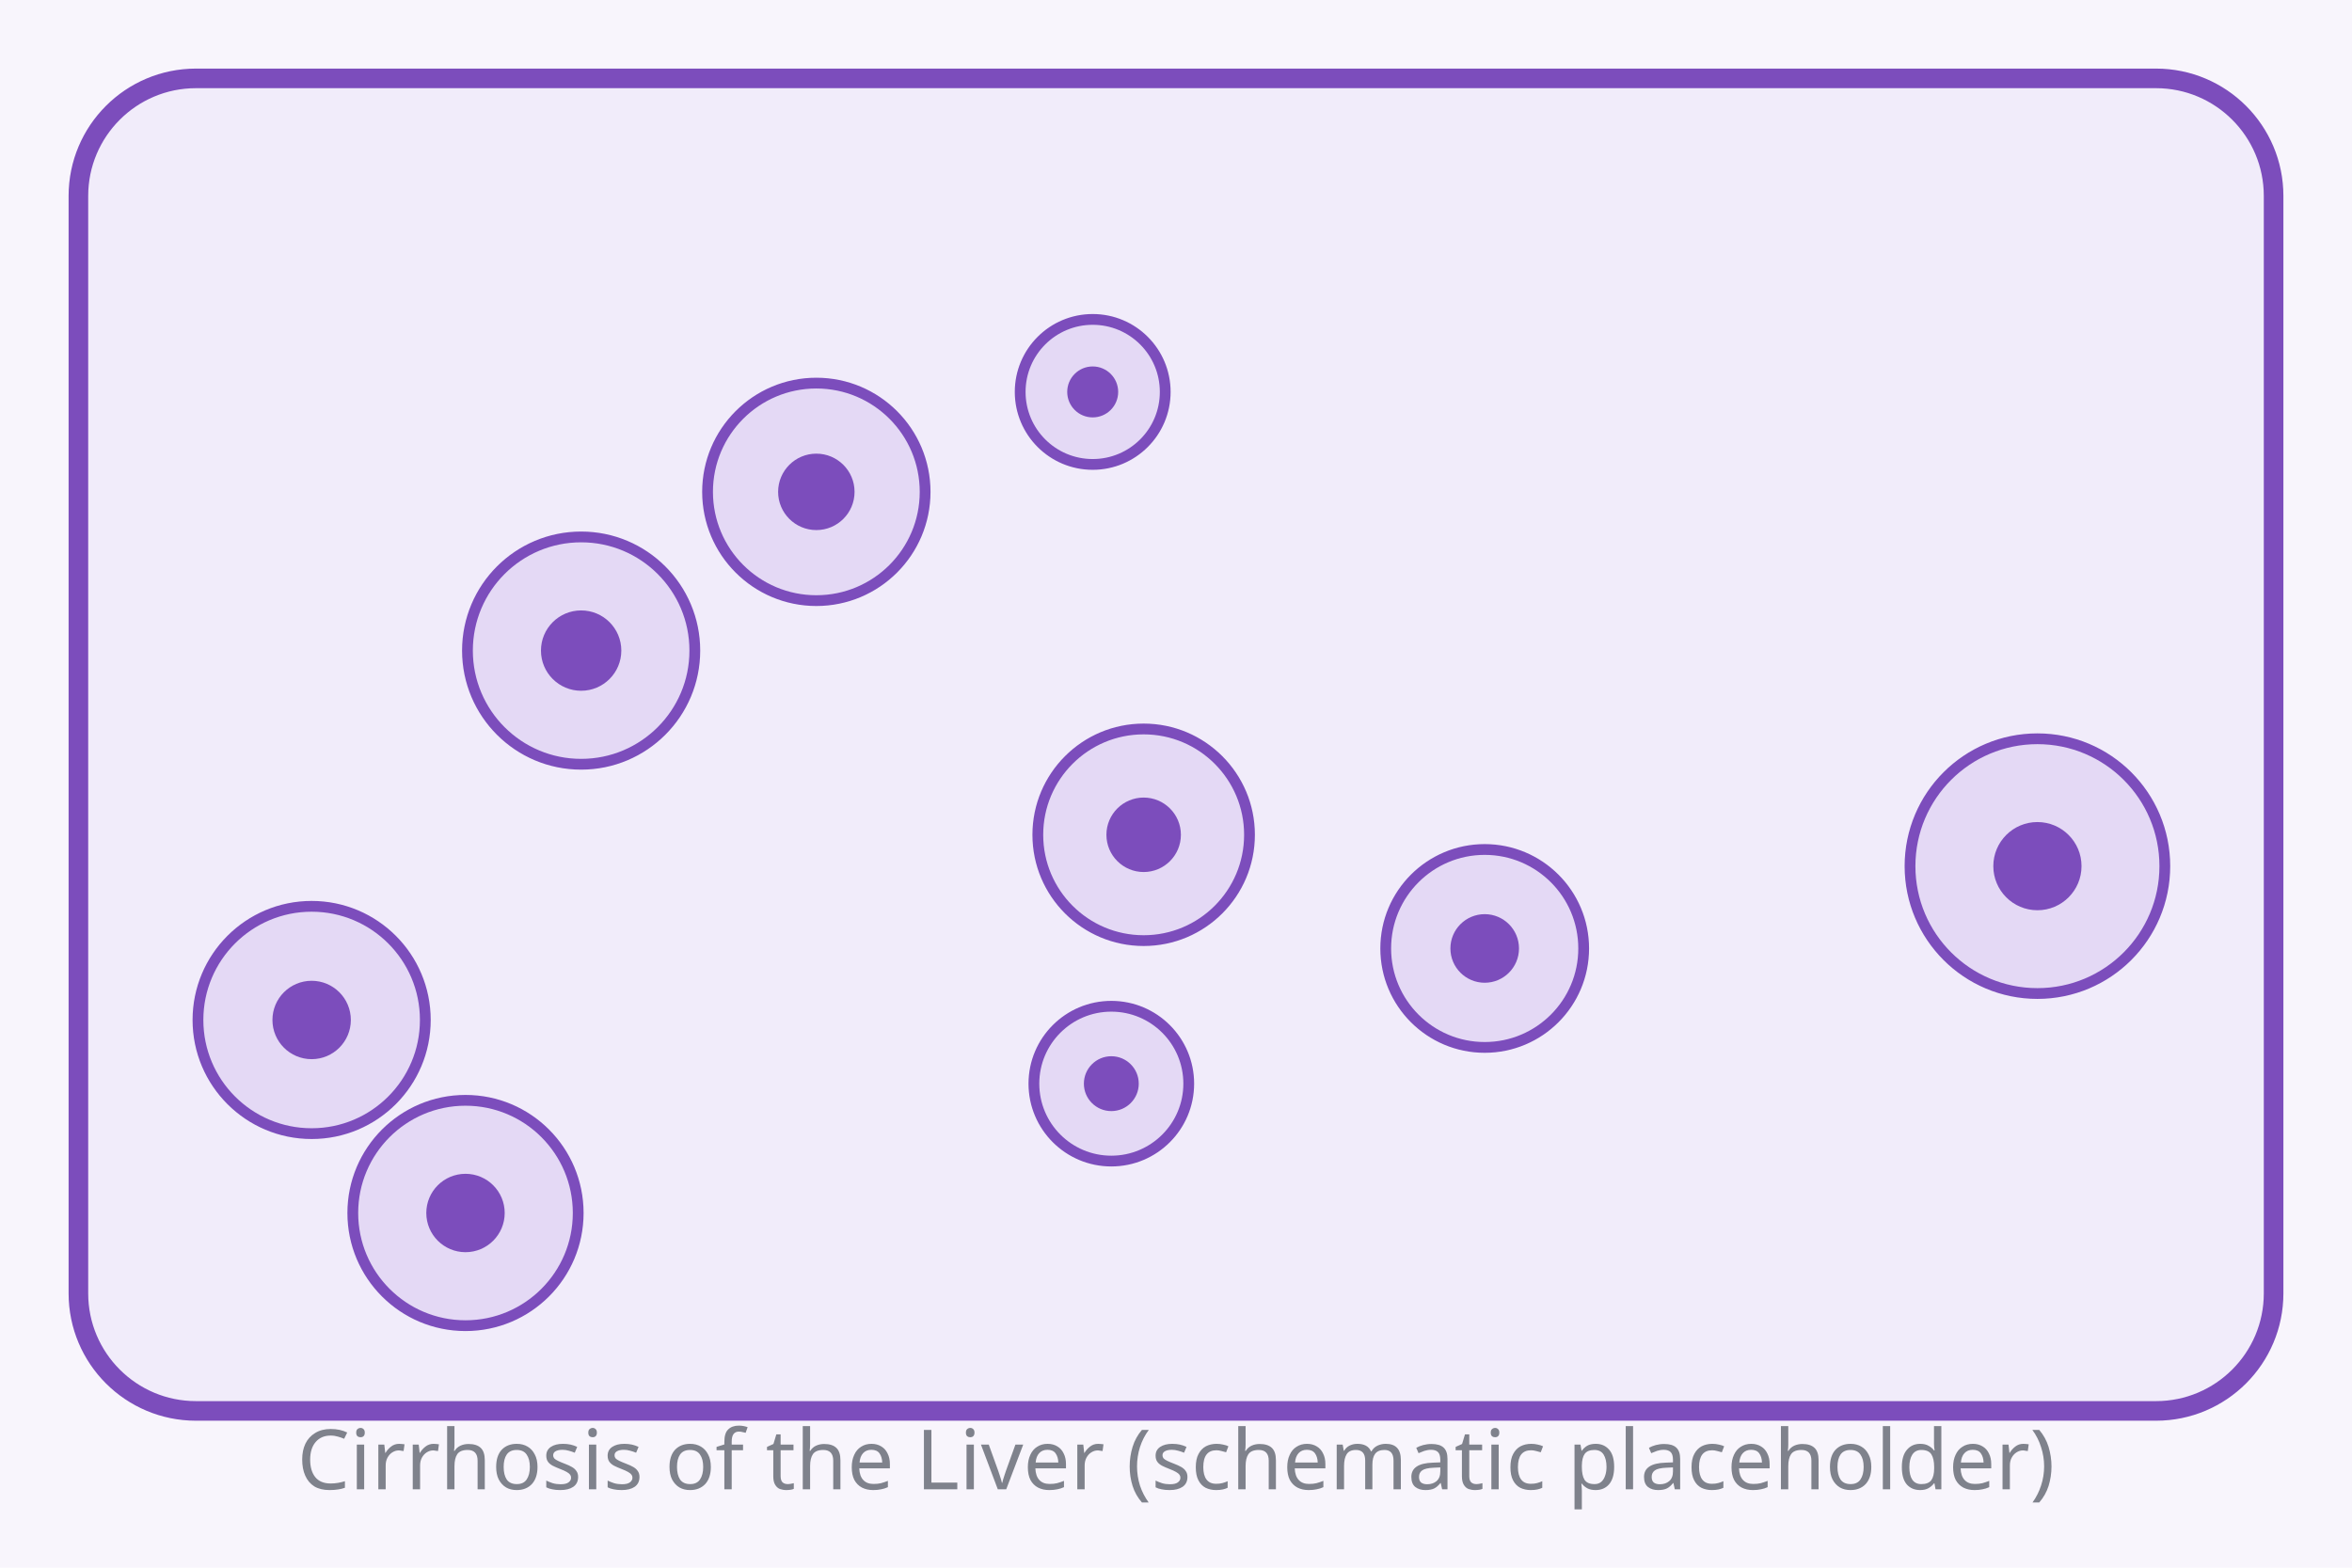
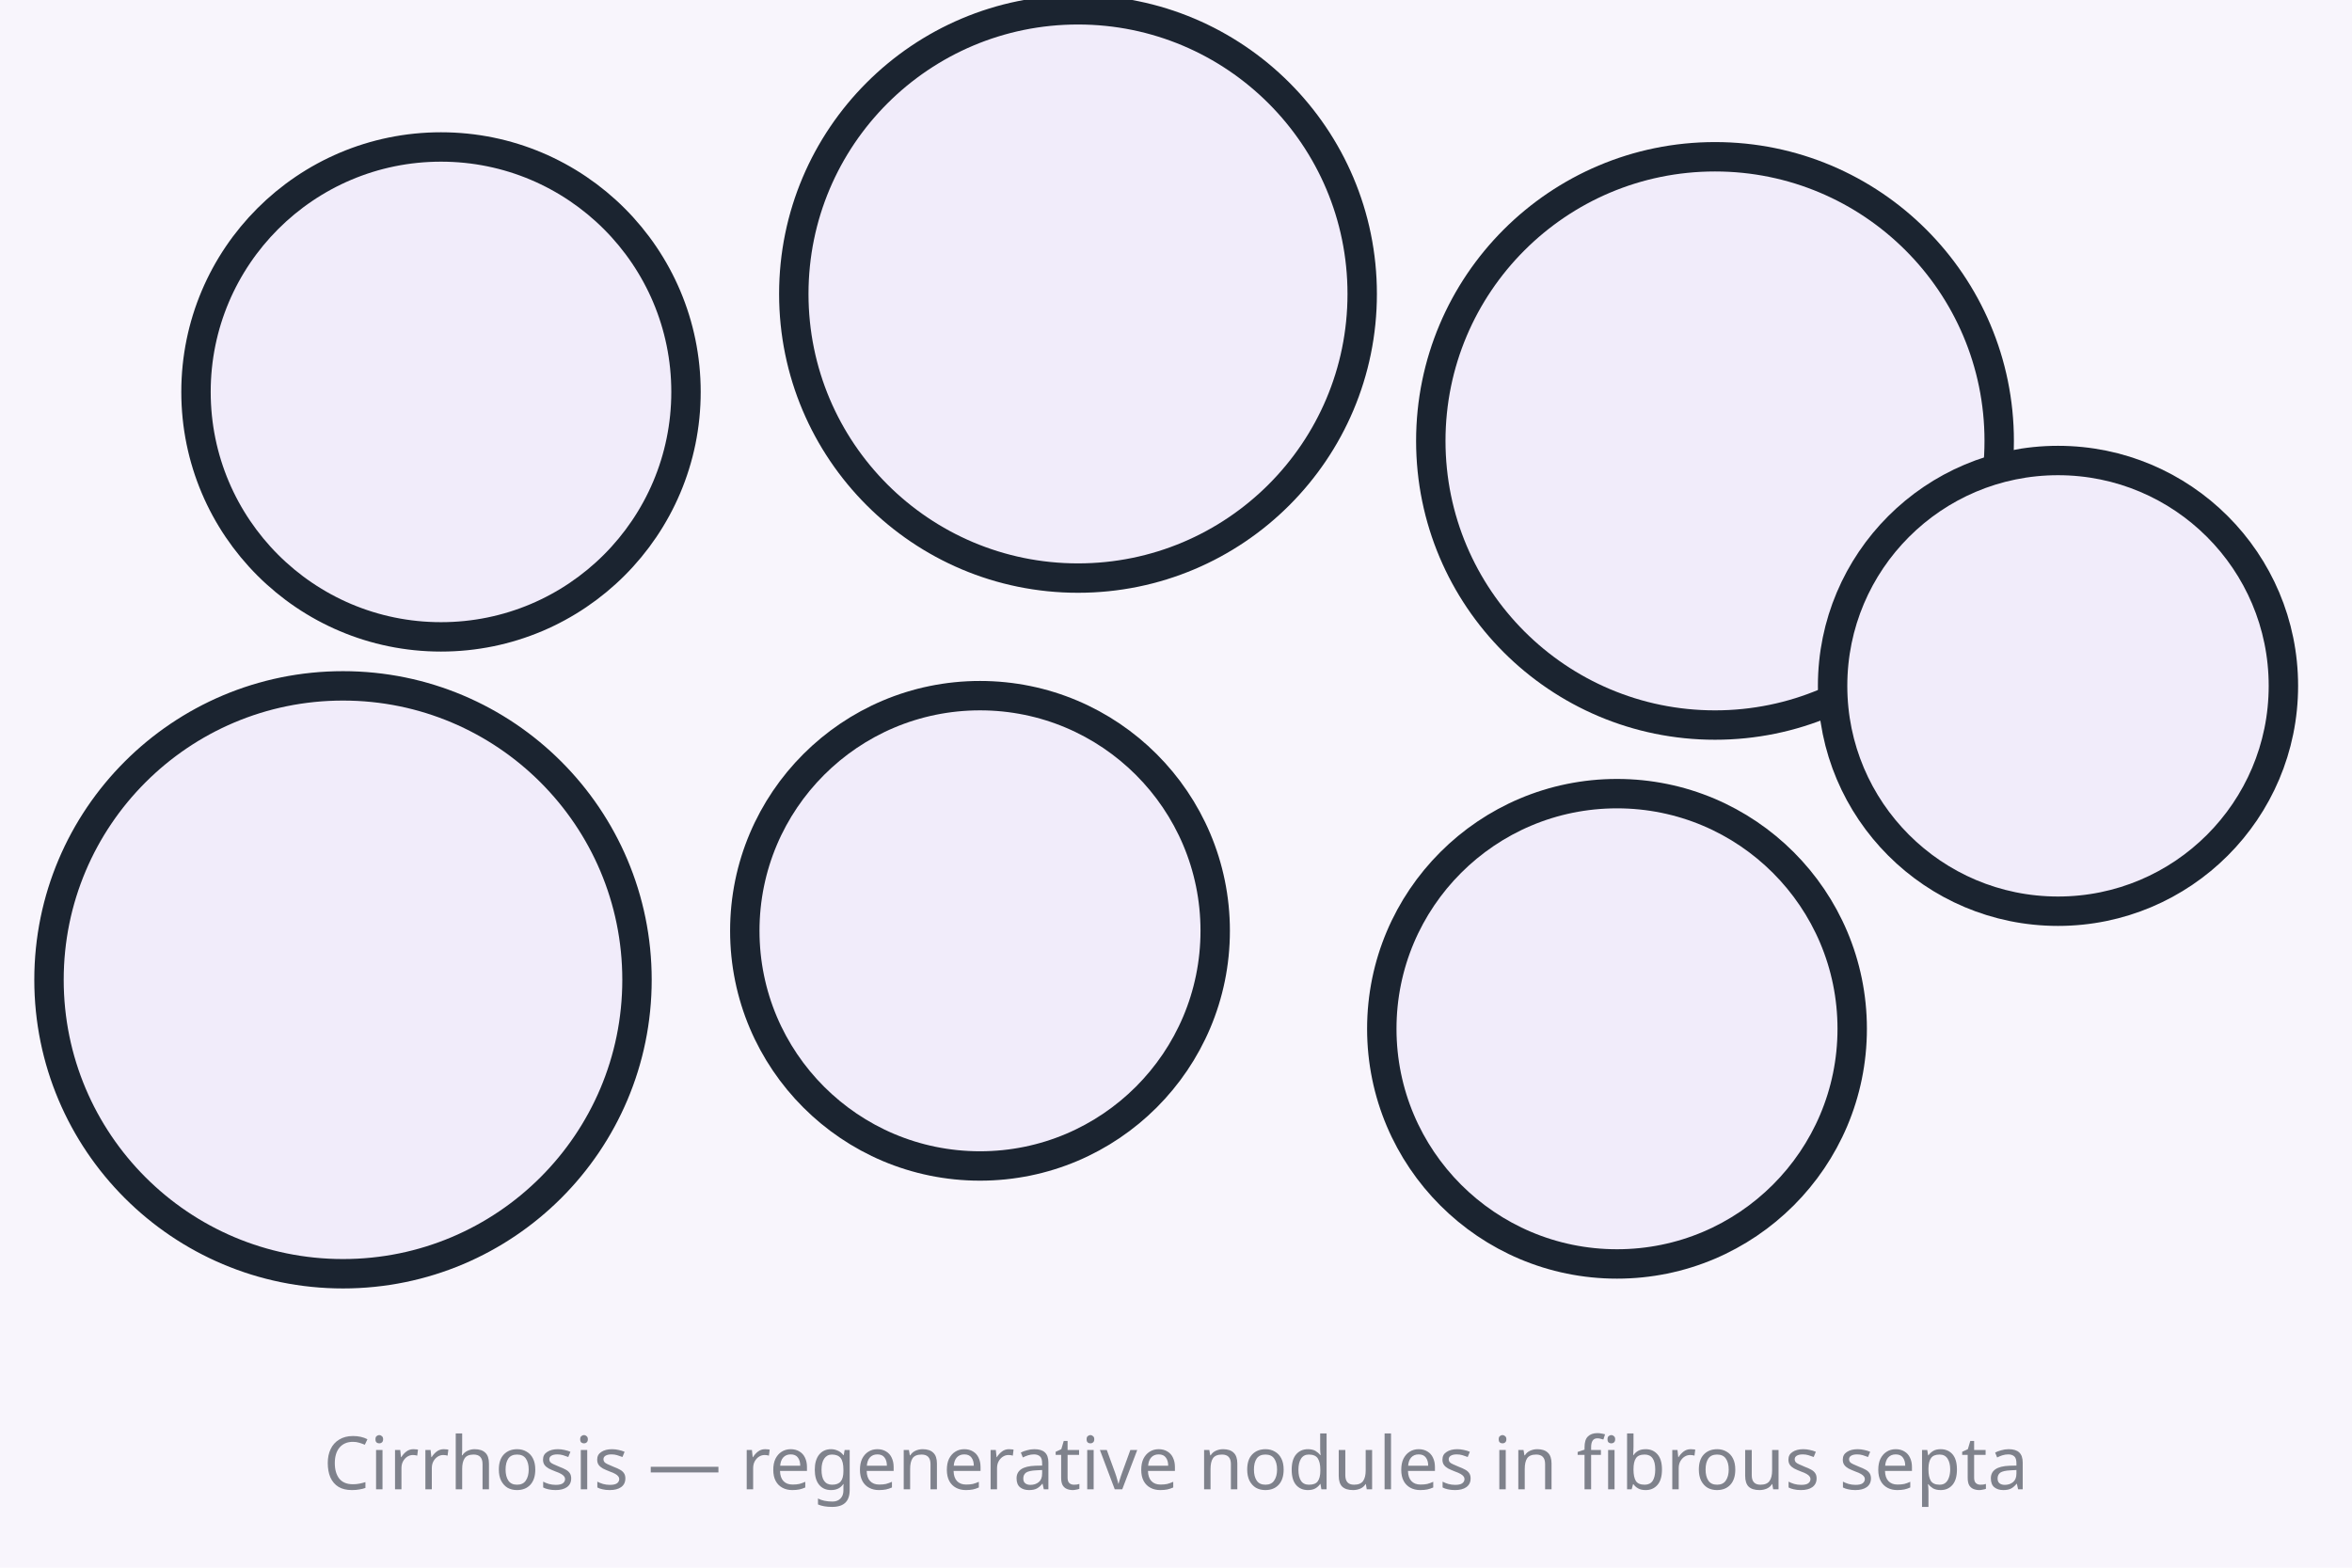
<svg xmlns="http://www.w3.org/2000/svg" viewBox="0 0 240 160" width="240" height="160">
  <rect width="240" height="160" fill="#f8f5fc" />
-   <rect x="8" y="8" width="224" height="136" rx="12" fill="#F1ECFA" stroke="#7C4DBC" stroke-width="2" />
-   <circle cx="59.3" cy="66.4" r="11.6" fill="#E4D9F5" stroke="#7C4DBC" stroke-width="1.1" />
-   <circle cx="59.3" cy="66.4" r="4.1" fill="#7C4DBC" />
-   <circle cx="207.9" cy="88.4" r="13.0" fill="#E4D9F5" stroke="#7C4DBC" stroke-width="1.1" />
-   <circle cx="207.9" cy="88.4" r="4.5" fill="#7C4DBC" />
-   <circle cx="31.8" cy="104.1" r="11.6" fill="#E4D9F5" stroke="#7C4DBC" stroke-width="1.1" />
-   <circle cx="31.8" cy="104.1" r="4.0" fill="#7C4DBC" />
-   <circle cx="116.7" cy="85.2" r="10.8" fill="#E4D9F5" stroke="#7C4DBC" stroke-width="1.1" />
-   <circle cx="116.7" cy="85.2" r="3.8" fill="#7C4DBC" />
-   <circle cx="83.3" cy="50.2" r="11.1" fill="#E4D9F5" stroke="#7C4DBC" stroke-width="1.1" />
-   <circle cx="83.3" cy="50.2" r="3.9" fill="#7C4DBC" />
-   <circle cx="113.4" cy="110.6" r="7.9" fill="#E4D9F5" stroke="#7C4DBC" stroke-width="1.1" />
-   <circle cx="113.4" cy="110.6" r="2.8" fill="#7C4DBC" />
-   <circle cx="47.5" cy="123.8" r="11.5" fill="#E4D9F5" stroke="#7C4DBC" stroke-width="1.1" />
-   <circle cx="47.5" cy="123.8" r="4.0" fill="#7C4DBC" />
-   <circle cx="111.5" cy="40.0" r="7.4" fill="#E4D9F5" stroke="#7C4DBC" stroke-width="1.1" />
-   <circle cx="111.5" cy="40.0" r="2.6" fill="#7C4DBC" />
-   <circle cx="151.5" cy="96.8" r="10.1" fill="#E4D9F5" stroke="#7C4DBC" stroke-width="1.1" />
-   <circle cx="151.5" cy="96.8" r="3.5" fill="#7C4DBC" />
-   <text x="120.0" y="152" font-family="sans-serif" font-size="8.5" fill="#1b2430" text-anchor="middle" opacity="0.55">Cirrhosis of the Liver (schematic placeholder)</text>
+   <circle cx="45" cy="40" r="25" fill="#F1ECFA" stroke="#1b2430" stroke-width="3" />
+   <circle cx="110" cy="30" r="29" fill="#F1ECFA" stroke="#1b2430" stroke-width="3" />
+   <circle cx="175" cy="45" r="29" fill="#F1ECFA" stroke="#1b2430" stroke-width="3" />
+   <circle cx="35" cy="100" r="30" fill="#F1ECFA" stroke="#1b2430" stroke-width="3" />
+   <circle cx="100" cy="95" r="24" fill="#F1ECFA" stroke="#1b2430" stroke-width="3" />
+   <circle cx="165" cy="105" r="24" fill="#F1ECFA" stroke="#1b2430" stroke-width="3" />
+   <circle cx="210" cy="70" r="23" fill="#F1ECFA" stroke="#1b2430" stroke-width="3" />
+   <text x="120.0" y="152" font-family="sans-serif" font-size="7.5" fill="#1b2430" text-anchor="middle" opacity="0.55">Cirrhosis — regenerative nodules in fibrous septa</text>
</svg>
